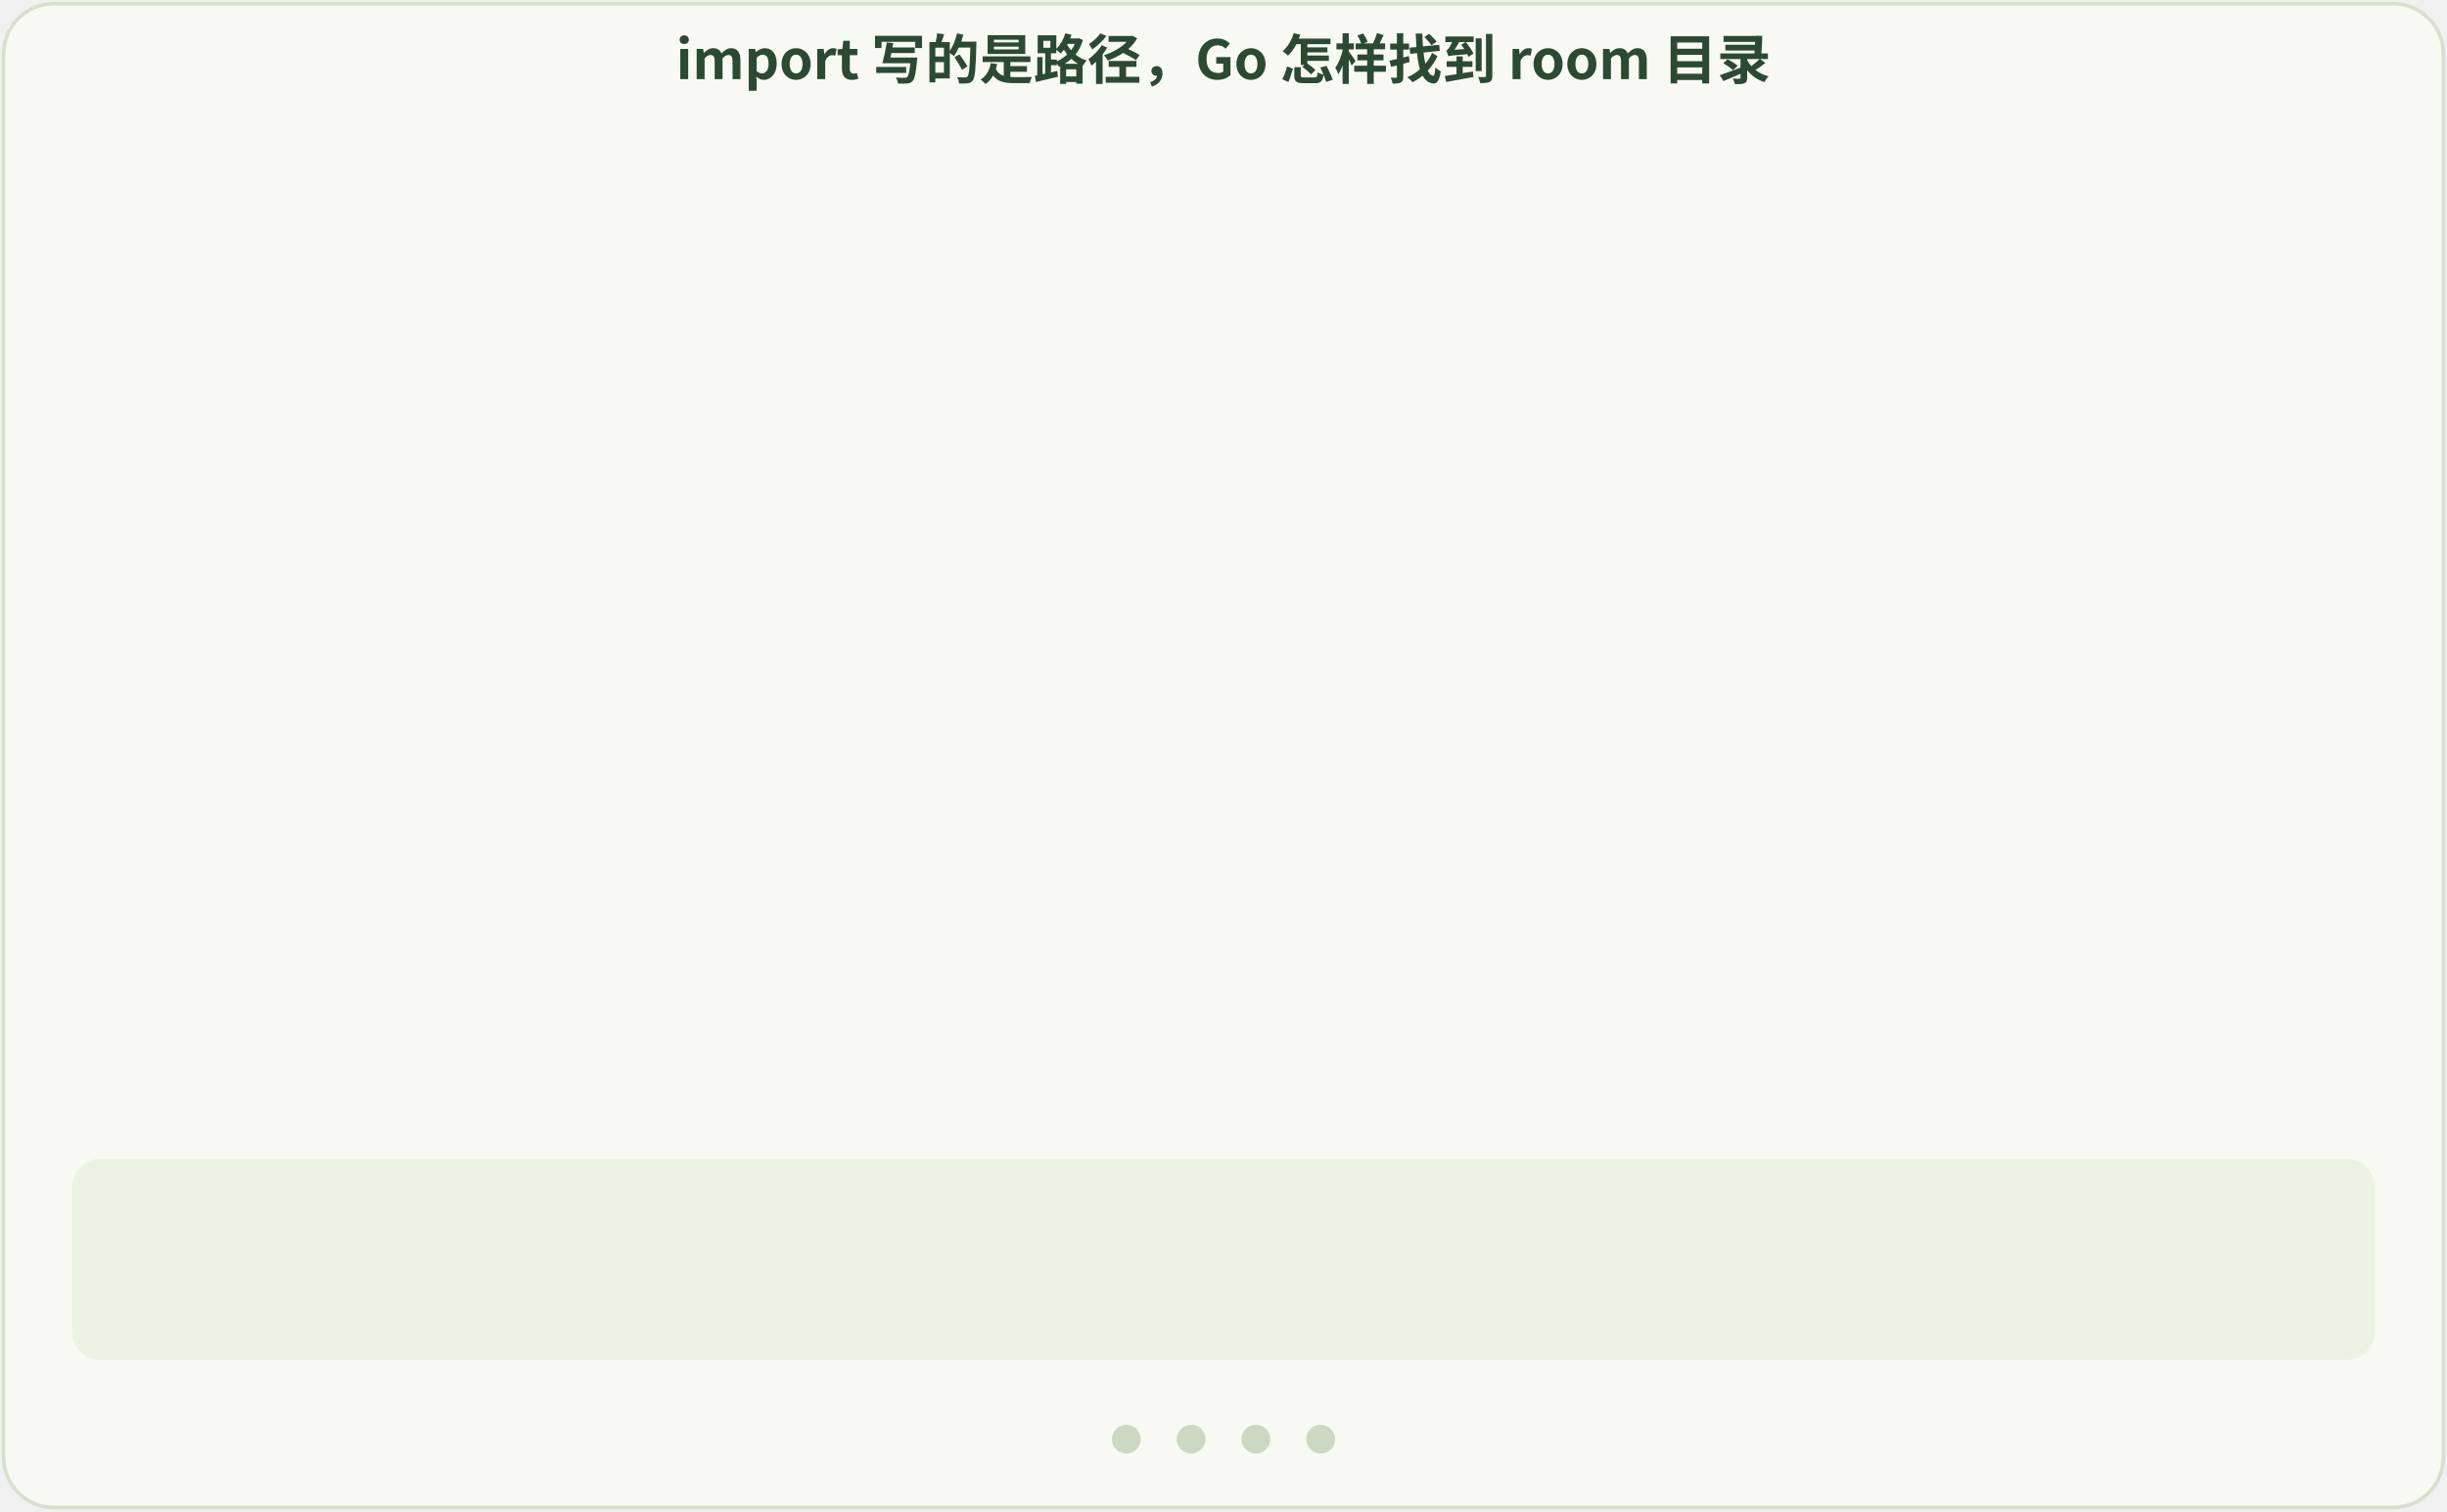
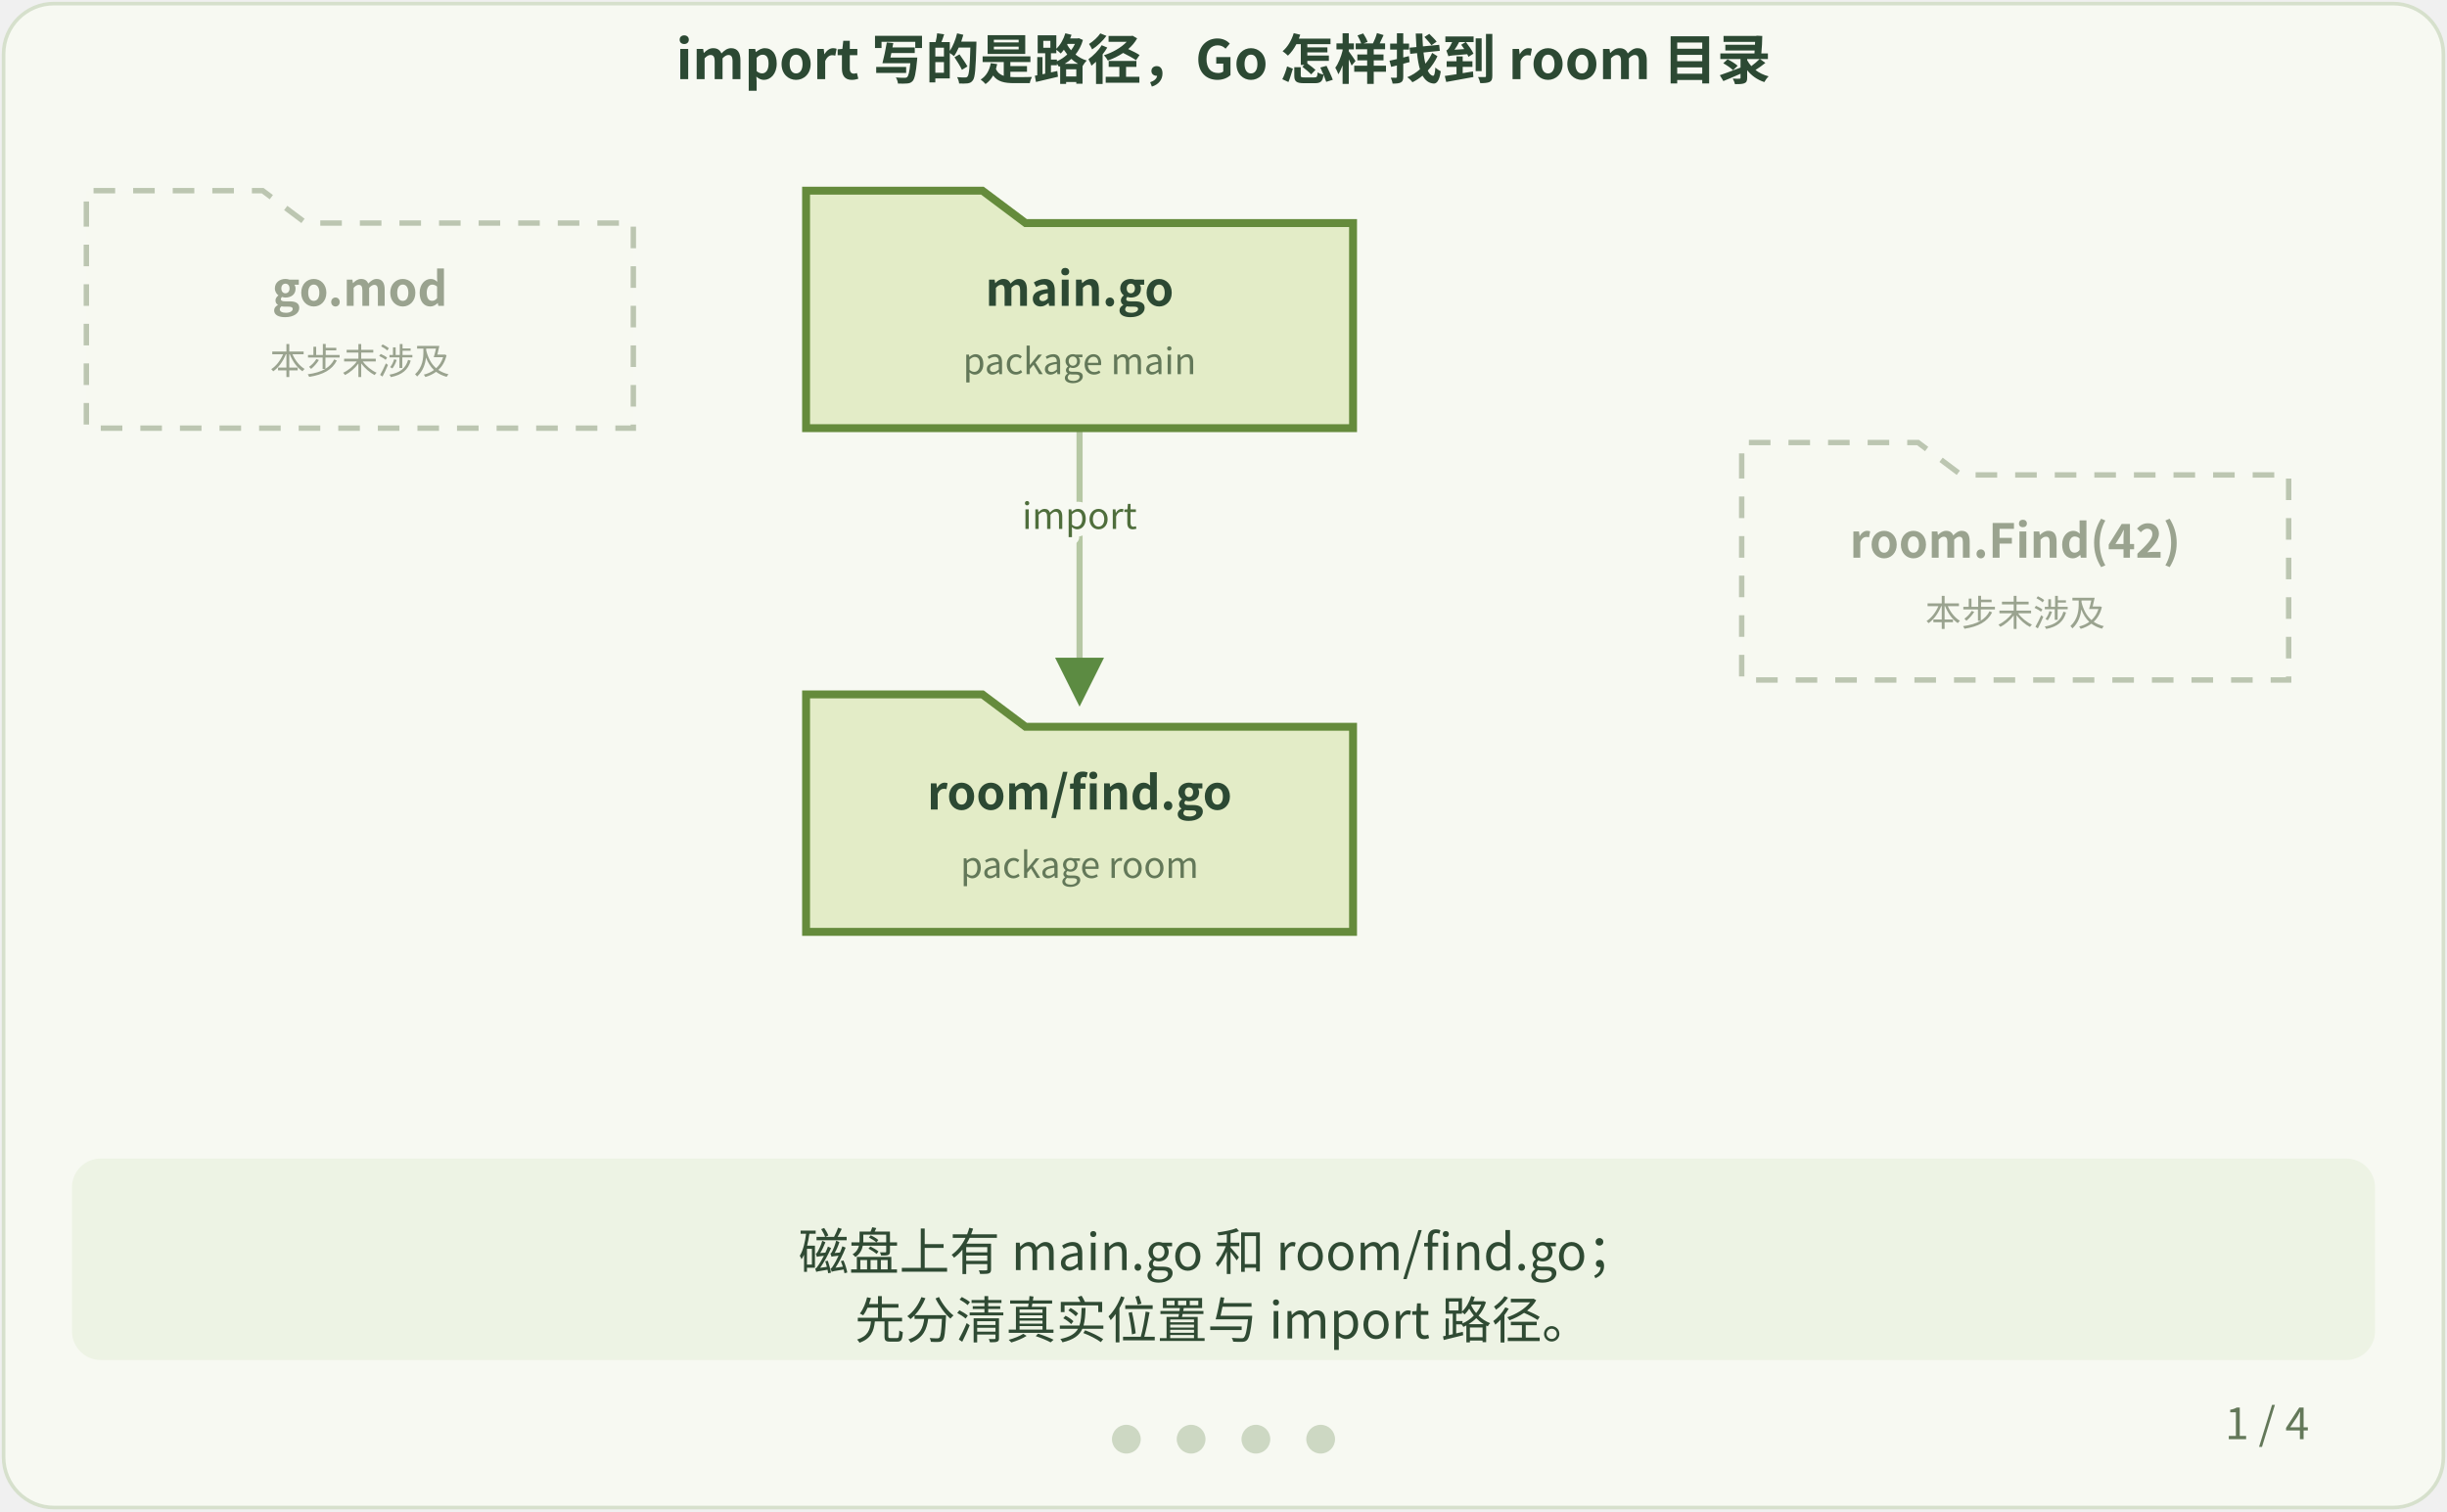
<svg xmlns="http://www.w3.org/2000/svg" width="680" height="420" viewBox="0 0 680 420" role="img" aria-labelledby="ls-packages-zh-t ls-packages-zh-d">
  <style>
text{font-family:-apple-system,BlinkMacSystemFont,"Segoe UI","PingFang SC","Hiragino Sans GB","Microsoft YaHei","Noto Sans CJK SC",sans-serif;text-anchor:middle}
.bg{fill:#f7f9f2;stroke:#d6e0cc}
.title{font-size:15px;font-weight:600;fill:#2c4933}
.node&gt;rect,.node&gt;path{fill:#fff;stroke:#a4b793;stroke-width:1.5}
.node.lit&gt;rect,.node.lit&gt;path{fill:#e3ecc7;stroke:#658b3c;stroke-width:2.2}
.node.future&gt;rect,.node.future&gt;path{fill:#f7f9f1;stroke:#bcc6b1;stroke-dasharray:6 5}
.node.future text{fill:#9aa38f}
.nlabel{font-size:13px;font-weight:600;fill:#2c4933}
.ndetail{font-size:10px;fill:#637859}
.edge&gt;path{fill:none;stroke:#b6c8a4;stroke-width:1.7}
.edge.flowing&gt;path{stroke:#7e9f4e;stroke-width:2.3;stroke-dasharray:7 5;animation:ls-packages-zh-flow 1s linear infinite}
.edge.broken&gt;path{stroke:#b55b40;stroke-dasharray:5 5}
.elabel{font-size:10px;fill:#4f6e3c;paint-order:stroke;stroke:#f7f9f2;stroke-width:4px;stroke-linejoin:round}
.break{font-size:11px;font-weight:600;fill:#a7442e;paint-order:stroke;stroke:#f7f9f2;stroke-width:4px}
.dot{fill:#d9b44a;stroke:#7d6a24;stroke-width:1}
.note{font-size:14px;fill:#2f4a33}
+ .counter{font-size:12px;fill:#637859}
.notebg{fill:#edf3e4}
.pip{fill:#cdd8c3}
.pip-on{fill:#5c8b42;opacity:0}
.frame{opacity:0}
+ .f0{opacity:1}
@keyframes ls-packages-zh-flow{to{stroke-dashoffset:-24}}
- @keyframes ls-packages-zh-f0{0.00%{opacity:1}1.50%,23.50%{opacity:1}25.00%{opacity:0}100%{opacity:0}}.f0{animation:ls-packages-zh-f0 14.4s linear infinite}@keyframes ls-packages-zh-f1{0%,24.99%{opacity:0}25.00%{opacity:0}26.50%,48.50%{opacity:1}50.00%{opacity:0}100%{opacity:0}}.f1{animation:ls-packages-zh-f1 14.4s linear infinite}@keyframes ls-packages-zh-f2{0%,49.99%{opacity:0}50.00%{opacity:0}51.50%,73.50%{opacity:1}75.00%{opacity:0}100%{opacity:0}}.f2{animation:ls-packages-zh-f2 14.4s linear infinite}@keyframes ls-packages-zh-f3{0%,74.99%{opacity:0}75.00%{opacity:0}76.50%,98.50%{opacity:1}100.00%{opacity:1}}.f3{animation:ls-packages-zh-f3 14.4s linear infinite}.p0{animation:ls-packages-zh-f0 14.4s linear infinite}.p1{animation:ls-packages-zh-f1 14.4s linear infinite}.p2{animation:ls-packages-zh-f2 14.4s linear infinite}.p3{animation:ls-packages-zh-f3 14.4s linear infinite}
- @media (prefers-reduced-motion:reduce){.frame,.pip-on{animation:none!important;opacity:0}.f3,.p3{opacity:1}.edge.flowing&gt;path{animation:none}.dot{display:none}}</style>
+ @keyframes ls-packages-zh-f0{0.00%{opacity:1}1.50%,23.50%{opacity:1}25.00%{opacity:0}100%{opacity:0}}.f0{animation:ls-packages-zh-f0 22s linear infinite}@keyframes ls-packages-zh-f1{0%,24.99%{opacity:0}25.00%{opacity:0}26.50%,48.50%{opacity:1}50.00%{opacity:0}100%{opacity:0}}.f1{animation:ls-packages-zh-f1 22s linear infinite}@keyframes ls-packages-zh-f2{0%,49.99%{opacity:0}50.00%{opacity:0}51.50%,73.50%{opacity:1}75.00%{opacity:0}100%{opacity:0}}.f2{animation:ls-packages-zh-f2 22s linear infinite}@keyframes ls-packages-zh-f3{0%,74.99%{opacity:0}75.00%{opacity:0}76.50%,98.50%{opacity:1}100.00%{opacity:1}}.f3{animation:ls-packages-zh-f3 22s linear infinite}.p0{animation:ls-packages-zh-f0 22s linear infinite}.p1{animation:ls-packages-zh-f1 22s linear infinite}.p2{animation:ls-packages-zh-f2 22s linear infinite}.p3{animation:ls-packages-zh-f3 22s linear infinite}
+ @media (prefers-reduced-motion:reduce),print{.frame,.pip-on{animation:none!important;opacity:0}.f3,.p3{opacity:1}.edge.flowing&gt;path{animation:none}.dot{display:none}}</style>
  <defs>
    <marker id="ls-packages-zh-arr" markerWidth="8" markerHeight="8" refX="6" refY="4" orient="auto">
      <path d="M0 0L8 4L0 8Z" fill="#5c8b42" />
    </marker>
    <marker id="ls-packages-zh-err" markerWidth="8" markerHeight="8" refX="6" refY="4" orient="auto">
      <path d="M0 0L8 4L0 8Z" fill="#b55b40" />
    </marker>
  </defs>
  <rect x="1" y="1" width="678" height="418" rx="14" class="bg" />
  <text x="340" y="22" class="title">import 写的是路径，Go 怎样找到 room 目录</text>
  <g transform="translate(0 6)">
    <rect x="20" y="322" width="640" height="56" rx="8" class="notebg" transform="translate(0 -6)" />
    <g class="frame f0">
      <g class="edge ">
        <path d="M 300 113 C 300 150, 300 150, 300 187" marker-end="url(#ls-packages-zh-arr)" />
        <text x="300" y="141" class="elabel">import</text>
      </g>
      <g class="node future ">
        <path d="M 24 56 L 24 47 L 73 47 L 85 56 L 176 56 L 176 113 L 24 113 Z" />
        <text x="100" y="79" class="nlabel">go.mod</text>
-         <text x="100" y="98" class="ndetail">尚未出现</text>
+         <text x="100" y="98" class="ndetail">本步未涉及</text>
      </g>
      <g class="node  lit">
        <path d="M 224 56 L 224 47 L 273 47 L 285 56 L 376 56 L 376 113 L 224 113 Z" />
        <text x="300" y="79" class="nlabel">main.go</text>
        <text x="300" y="98" class="ndetail">package main</text>
      </g>
      <g class="node  lit">
        <path d="M 224 196 L 224 187 L 273 187 L 285 196 L 376 196 L 376 253 L 224 253 Z" />
        <text x="300" y="219" class="nlabel">room/find.go</text>
        <text x="300" y="238" class="ndetail">package room</text>
      </g>
      <g class="node future ">
        <path d="M 484 126 L 484 117 L 533 117 L 545 126 L 636 126 L 636 183 L 484 183 Z" />
        <text x="560" y="149" class="nlabel">room.Find(42)</text>
-         <text x="560" y="168" class="ndetail">尚未出现</text>
+         <text x="560" y="168" class="ndetail">本步未涉及</text>
      </g>
      <text x="340" y="347" class="note">
        <tspan x="340" dy="0">磁盘上有 main.go 和 room/find.go；</tspan>
        <tspan x="340" dy="19">先分清真实位置与 import 路径。</tspan>
      </text>
+       <text x="630" y="394" class="counter">1 / 4</text>
    </g>
    <g class="frame f1">
      <g class="edge ">
        <path d="M 300 113 C 300 150, 300 150, 300 187" marker-end="url(#ls-packages-zh-arr)" />
        <text x="300" y="141" class="elabel">import</text>
      </g>
      <g class="node future ">
        <path d="M 24 56 L 24 47 L 73 47 L 85 56 L 176 56 L 176 113 L 24 113 Z" />
        <text x="100" y="79" class="nlabel">go.mod</text>
-         <text x="100" y="98" class="ndetail">尚未出现</text>
+         <text x="100" y="98" class="ndetail">本步未涉及</text>
      </g>
      <g class="node  ">
        <path d="M 224 56 L 224 47 L 273 47 L 285 56 L 376 56 L 376 113 L 224 113 Z" />
        <text x="300" y="79" class="nlabel">main.go</text>
        <text x="300" y="98" class="ndetail">package main</text>
      </g>
      <g class="node  lit">
        <path d="M 224 196 L 224 187 L 273 187 L 285 196 L 376 196 L 376 253 L 224 253 Z" />
        <text x="300" y="219" class="nlabel">room/find.go</text>
        <text x="300" y="238" class="ndetail">package room</text>
      </g>
      <g class="node future ">
        <path d="M 484 126 L 484 117 L 533 117 L 545 126 L 636 126 L 636 183 L 484 183 Z" />
        <text x="560" y="149" class="nlabel">room.Find(42)</text>
-         <text x="560" y="168" class="ndetail">尚未出现</text>
+         <text x="560" y="168" class="ndetail">本步未涉及</text>
      </g>
      <text x="340" y="347" class="note">
        <tspan x="340" dy="0">package room 给代码分组，但还没说明</tspan>
        <tspan x="340" dy="19">example.com/demo 对应哪里。</tspan>
      </text>
+       <text x="630" y="394" class="counter">2 / 4</text>
    </g>
    <g class="frame f2">
      <g class="edge flowing">
        <path d="M 100 113 C 100 150, 300 150, 300 187" marker-end="url(#ls-packages-zh-arr)" />
        <text x="200" y="141" class="elabel">定位 room/</text>
        <circle r="5" class="dot">
          <animateMotion path="M 100 113 C 100 150, 300 150, 300 187" dur="1.6s" repeatCount="indefinite" />
        </circle>
      </g>
      <g class="edge ">
        <path d="M 300 113 C 300 150, 300 150, 300 187" marker-end="url(#ls-packages-zh-arr)" />
        <text x="300" y="141" class="elabel">import</text>
      </g>
      <g class="node  lit">
        <path d="M 24 56 L 24 47 L 73 47 L 85 56 L 176 56 L 176 113 L 24 113 Z" />
        <text x="100" y="79" class="nlabel">go.mod</text>
        <text x="100" y="98" class="ndetail">路径前缀 → demo/</text>
      </g>
      <g class="node  ">
        <path d="M 224 56 L 224 47 L 273 47 L 285 56 L 376 56 L 376 113 L 224 113 Z" />
        <text x="300" y="79" class="nlabel">main.go</text>
        <text x="300" y="98" class="ndetail">package main</text>
      </g>
      <g class="node  lit">
        <path d="M 224 196 L 224 187 L 273 187 L 285 196 L 376 196 L 376 253 L 224 253 Z" />
        <text x="300" y="219" class="nlabel">room/find.go</text>
        <text x="300" y="238" class="ndetail">package room</text>
      </g>
      <g class="node future ">
        <path d="M 484 126 L 484 117 L 533 117 L 545 126 L 636 126 L 636 183 L 484 183 Z" />
        <text x="560" y="149" class="nlabel">room.Find(42)</text>
-         <text x="560" y="168" class="ndetail">尚未出现</text>
+         <text x="560" y="168" class="ndetail">本步未涉及</text>
      </g>
      <text x="340" y="347" class="note">
        <tspan x="340" dy="0">go.mod 声明 example.com/demo 对应</tspan>
        <tspan x="340" dy="19">demo/；加上 /room 就找到 demo/room/。</tspan>
      </text>
+       <text x="630" y="394" class="counter">3 / 4</text>
    </g>
    <g class="frame f3">
      <g class="edge ">
        <path d="M 100 113 C 100 150, 300 150, 300 187" marker-end="url(#ls-packages-zh-arr)" />
        <text x="200" y="141" class="elabel">定位 room/</text>
      </g>
      <g class="edge flowing">
        <path d="M 300 113 C 300 150, 300 150, 300 187" marker-end="url(#ls-packages-zh-arr)" />
        <text x="300" y="141" class="elabel">import</text>
        <circle r="5" class="dot">
          <animateMotion path="M 300 113 C 300 150, 300 150, 300 187" dur="1.6s" repeatCount="indefinite" />
        </circle>
      </g>
      <g class="edge flowing">
        <path d="M 300 187 C 300 185, 560 185, 560 183" marker-end="url(#ls-packages-zh-arr)" />
        <text x="430" y="176" class="elabel">调用</text>
        <circle r="5" class="dot">
          <animateMotion path="M 300 187 C 300 185, 560 185, 560 183" dur="1.6s" repeatCount="indefinite" />
        </circle>
      </g>
      <g class="node  ">
        <path d="M 24 56 L 24 47 L 73 47 L 85 56 L 176 56 L 176 113 L 24 113 Z" />
        <text x="100" y="79" class="nlabel">go.mod</text>
        <text x="100" y="98" class="ndetail">路径前缀 → demo/</text>
      </g>
      <g class="node  ">
        <path d="M 224 56 L 224 47 L 273 47 L 285 56 L 376 56 L 376 113 L 224 113 Z" />
        <text x="300" y="79" class="nlabel">main.go</text>
        <text x="300" y="98" class="ndetail">package main</text>
      </g>
      <g class="node  ">
        <path d="M 224 196 L 224 187 L 273 187 L 285 196 L 376 196 L 376 253 L 224 253 Z" />
        <text x="300" y="219" class="nlabel">room/find.go</text>
        <text x="300" y="238" class="ndetail">package room</text>
      </g>
      <g class="node  lit">
        <path d="M 484 126 L 484 117 L 533 117 L 545 126 L 636 126 L 636 183 L 484 183 Z" />
        <text x="560" y="149" class="nlabel">room.Find(42)</text>
        <text x="560" y="168" class="ndetail">返回房间名</text>
      </g>
      <text x="340" y="356" class="note">
        <tspan x="340" dy="0">main 的 import 找到本地 room 包，调用 room.Find(42)。</tspan>
      </text>
+       <text x="630" y="394" class="counter">4 / 4</text>
    </g>
  </g>
  <circle cx="313" cy="400" r="4" class="pip" />
  <circle cx="331" cy="400" r="4" class="pip" />
  <circle cx="349" cy="400" r="4" class="pip" />
  <circle cx="367" cy="400" r="4" class="pip" />
  <circle cx="313" cy="400" r="4" class="pip-on p0" />
  <circle cx="331" cy="400" r="4" class="pip-on p1" />
  <circle cx="349" cy="400" r="4" class="pip-on p2" />
  <circle cx="367" cy="400" r="4" class="pip-on p3" />
</svg>
